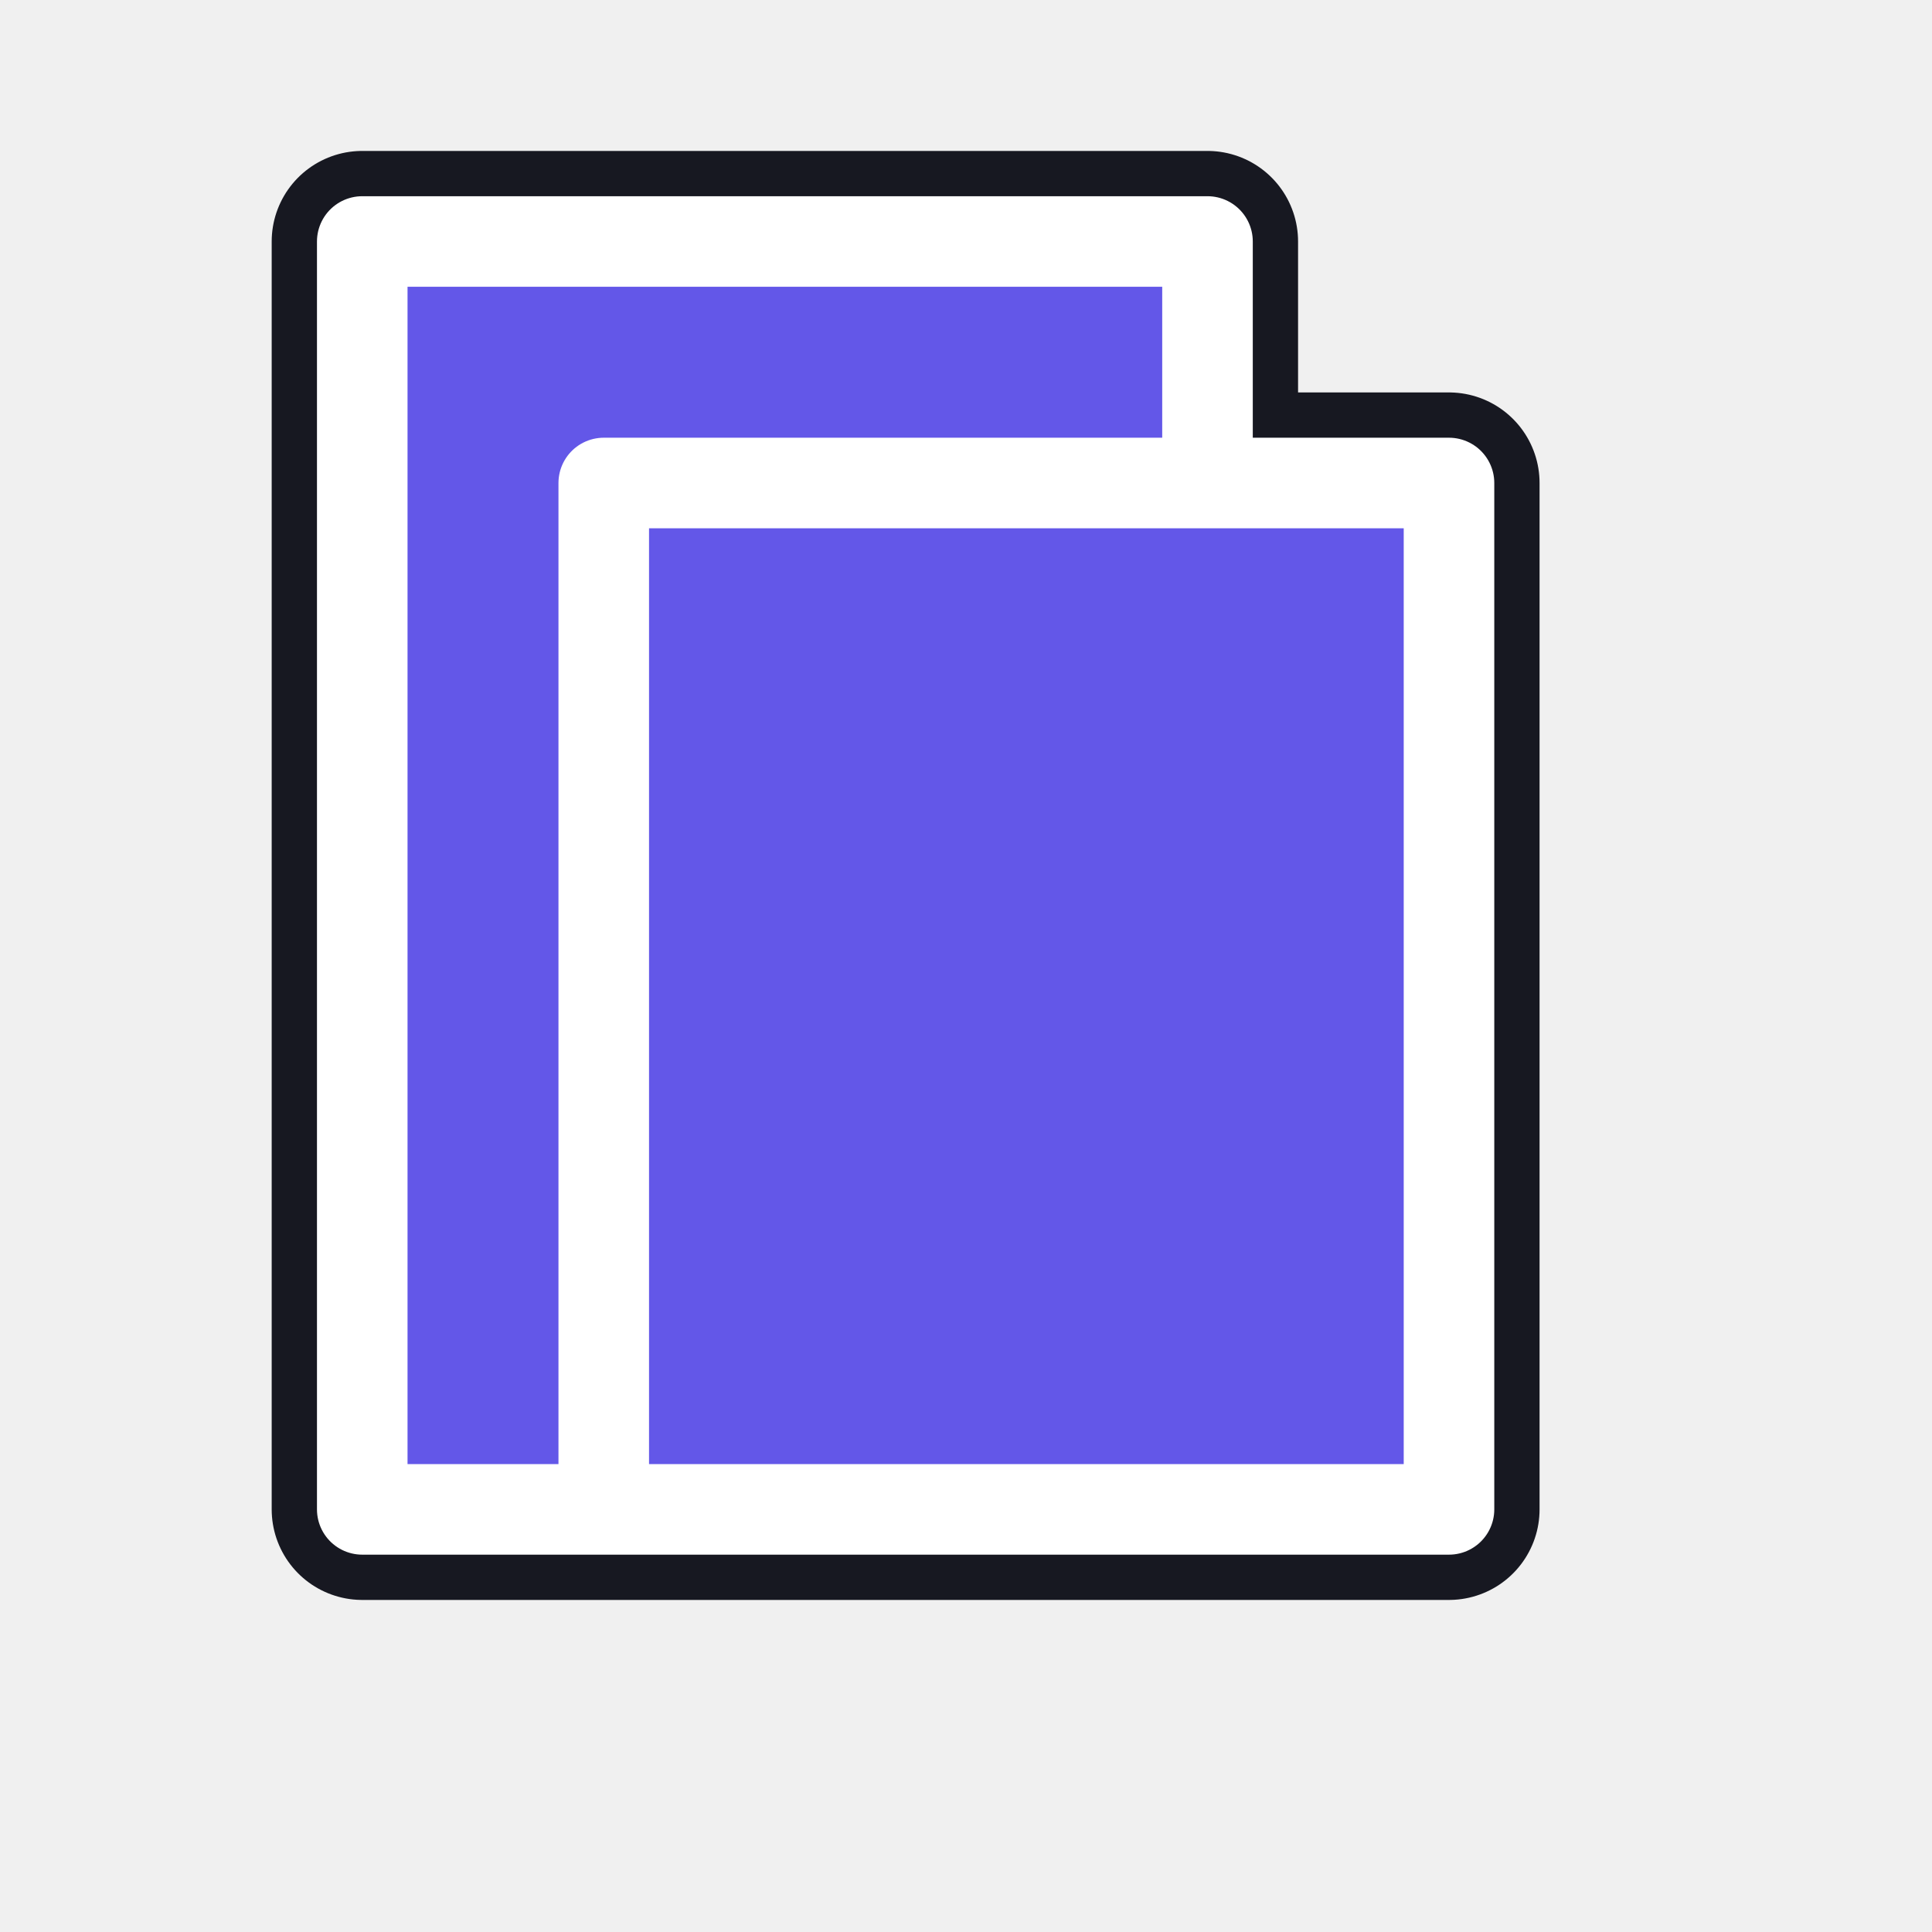
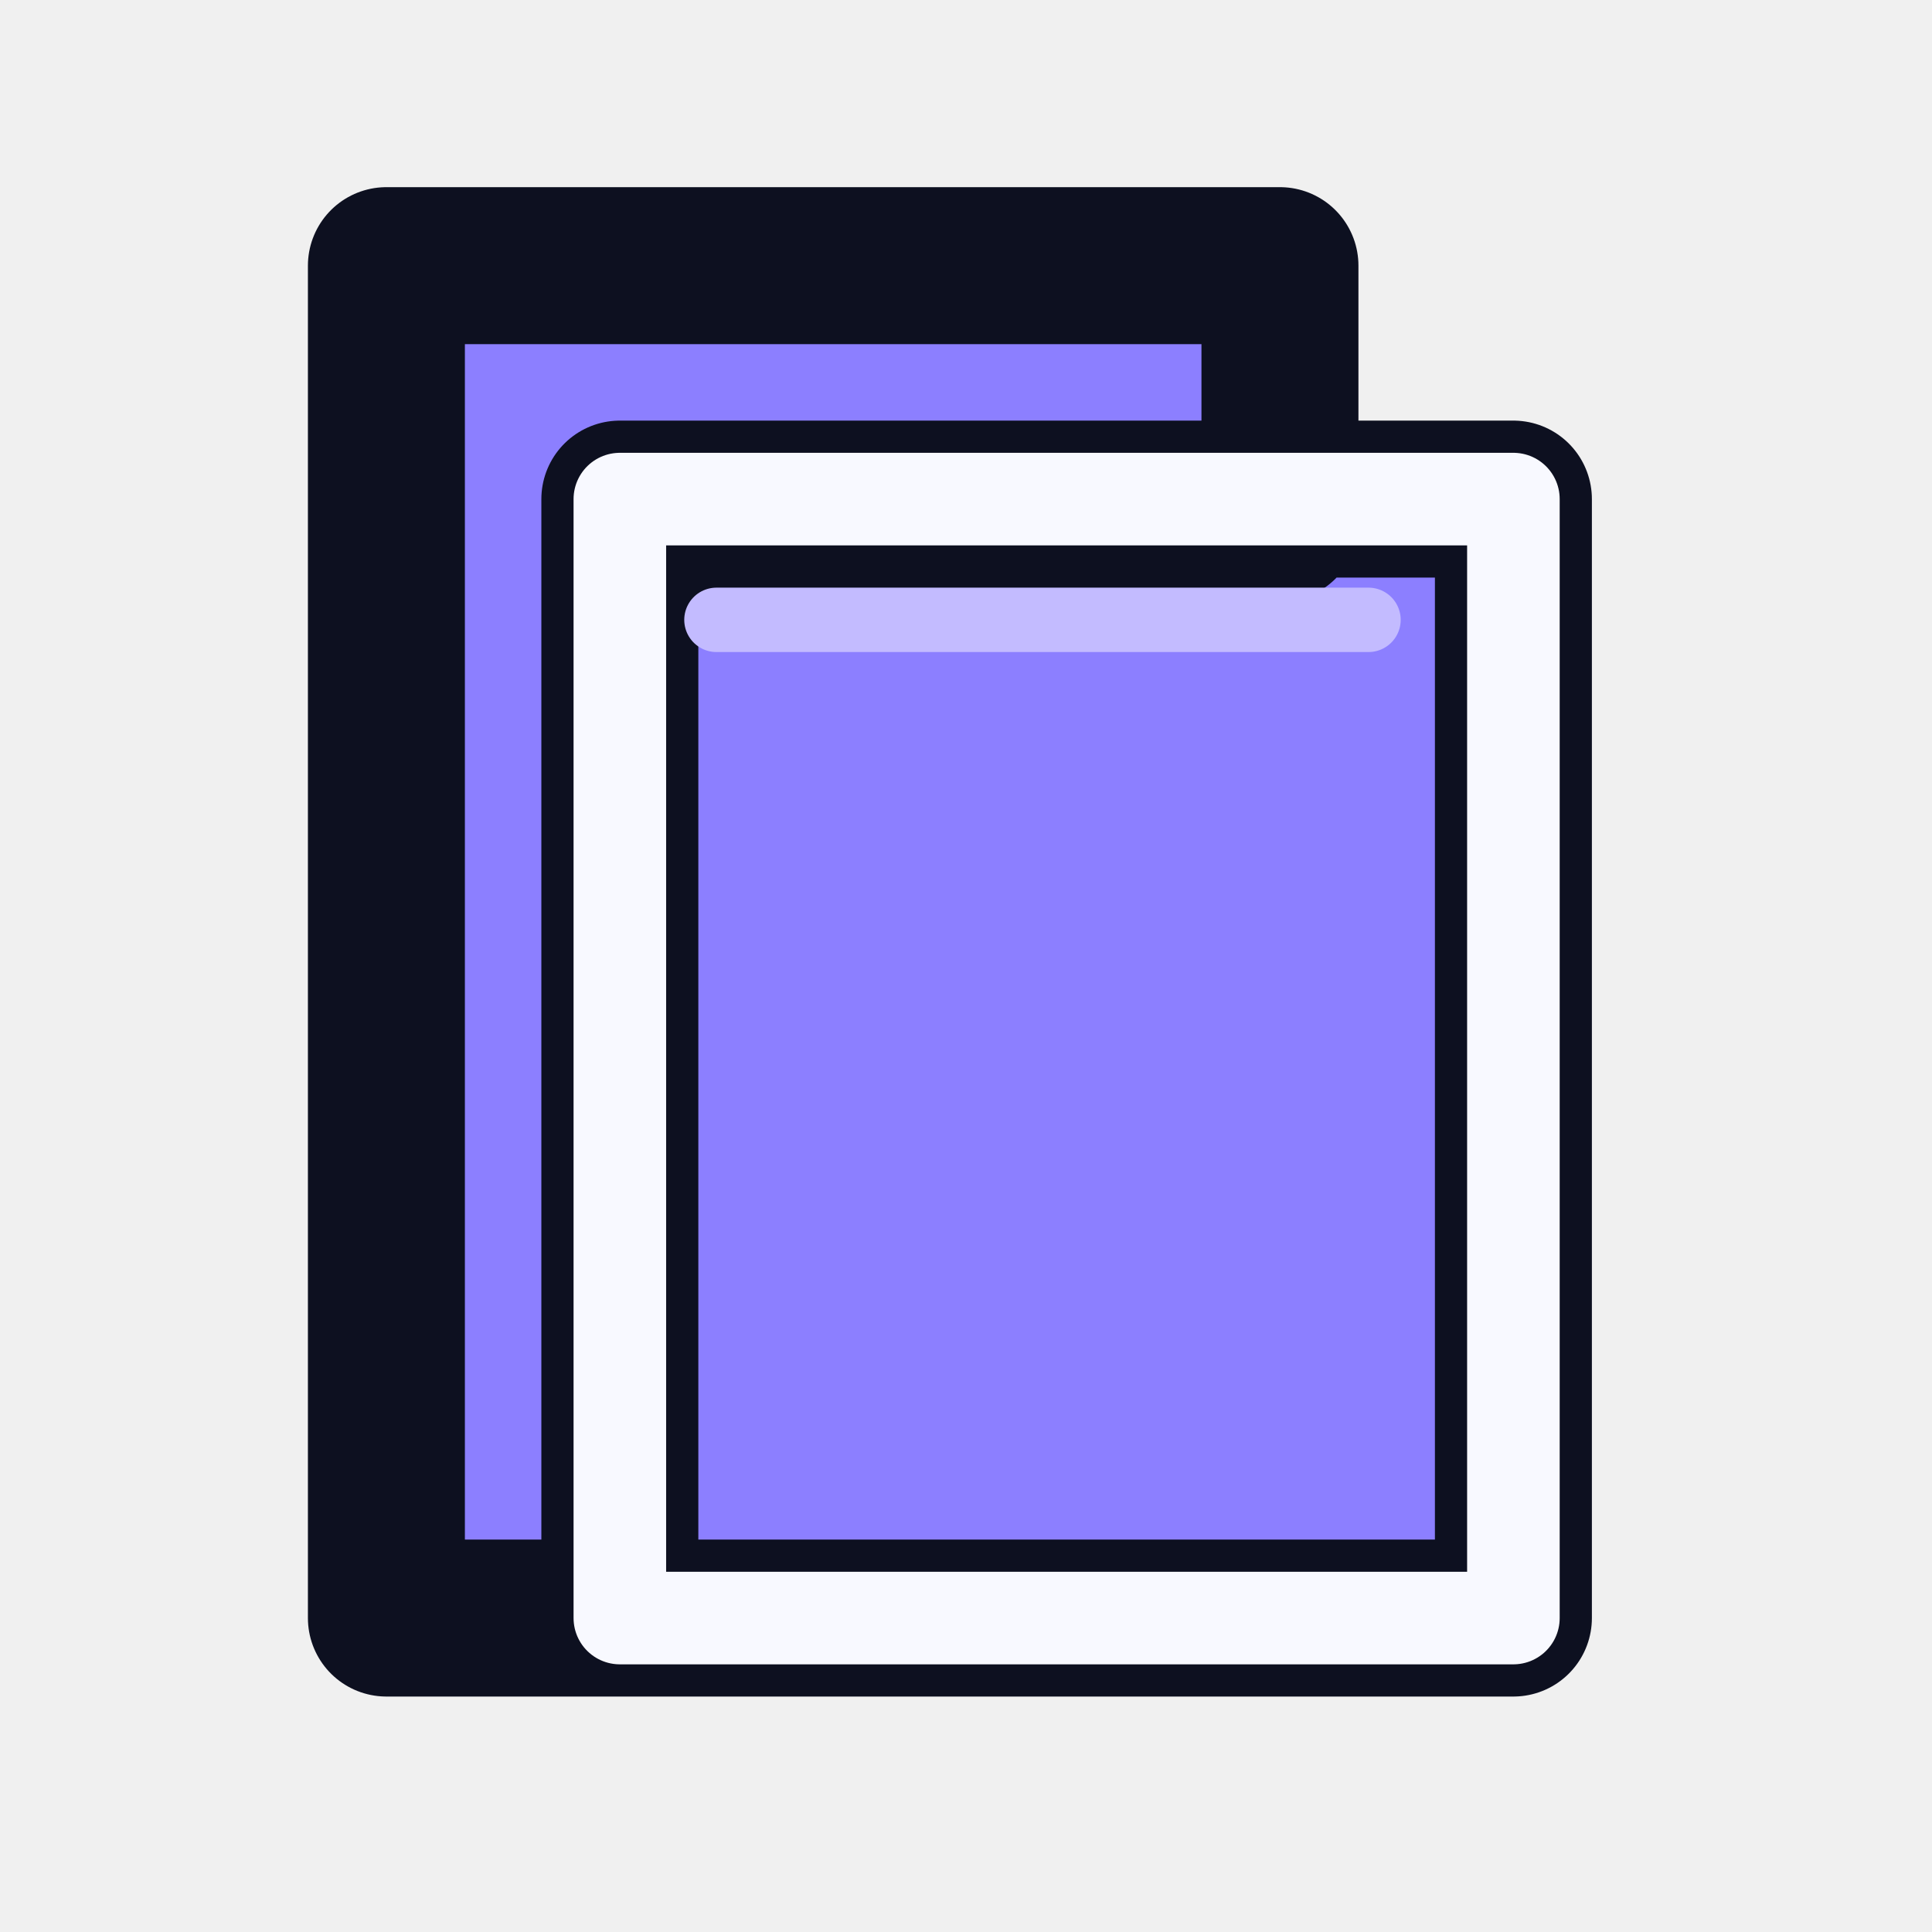
- <svg xmlns="http://www.w3.org/2000/svg" width="32" height="32" viewBox="0 0 32 32">
-   <path d="M10 8h14v17H10zM6 4h14v4H10v17H6z" fill="#171821" stroke="#171821" stroke-width="3" stroke-linejoin="round" />
-   <path d="M10 8h14v17H10zM6 4h14v4H10v17H6z" fill="#6357e8" stroke="#fff" stroke-width="1.5" stroke-linejoin="round" />
+ <svg xmlns="http://www.w3.org/2000/svg" width="24" height="24" viewBox="0 0 24 24" shape-rendering="geometricPrecision">
+   <path d="M7.7 6.2h11.1v13.9H7.7zM4.8 3.3h11.1v3.2H7.7v13.6H4.8z" fill="#8c7fff" stroke="#0d1020" stroke-width="1.95" stroke-linejoin="round" />
+   <path d="M7.7 6.2h11.1v13.9H7.7z" fill="none" stroke="#f8f9ff" stroke-width="1.15" stroke-linejoin="round" />
+   <path d="M8.9 7.7h8.1" stroke="#c3bbff" stroke-width=".8" stroke-linecap="round" />
</svg>
